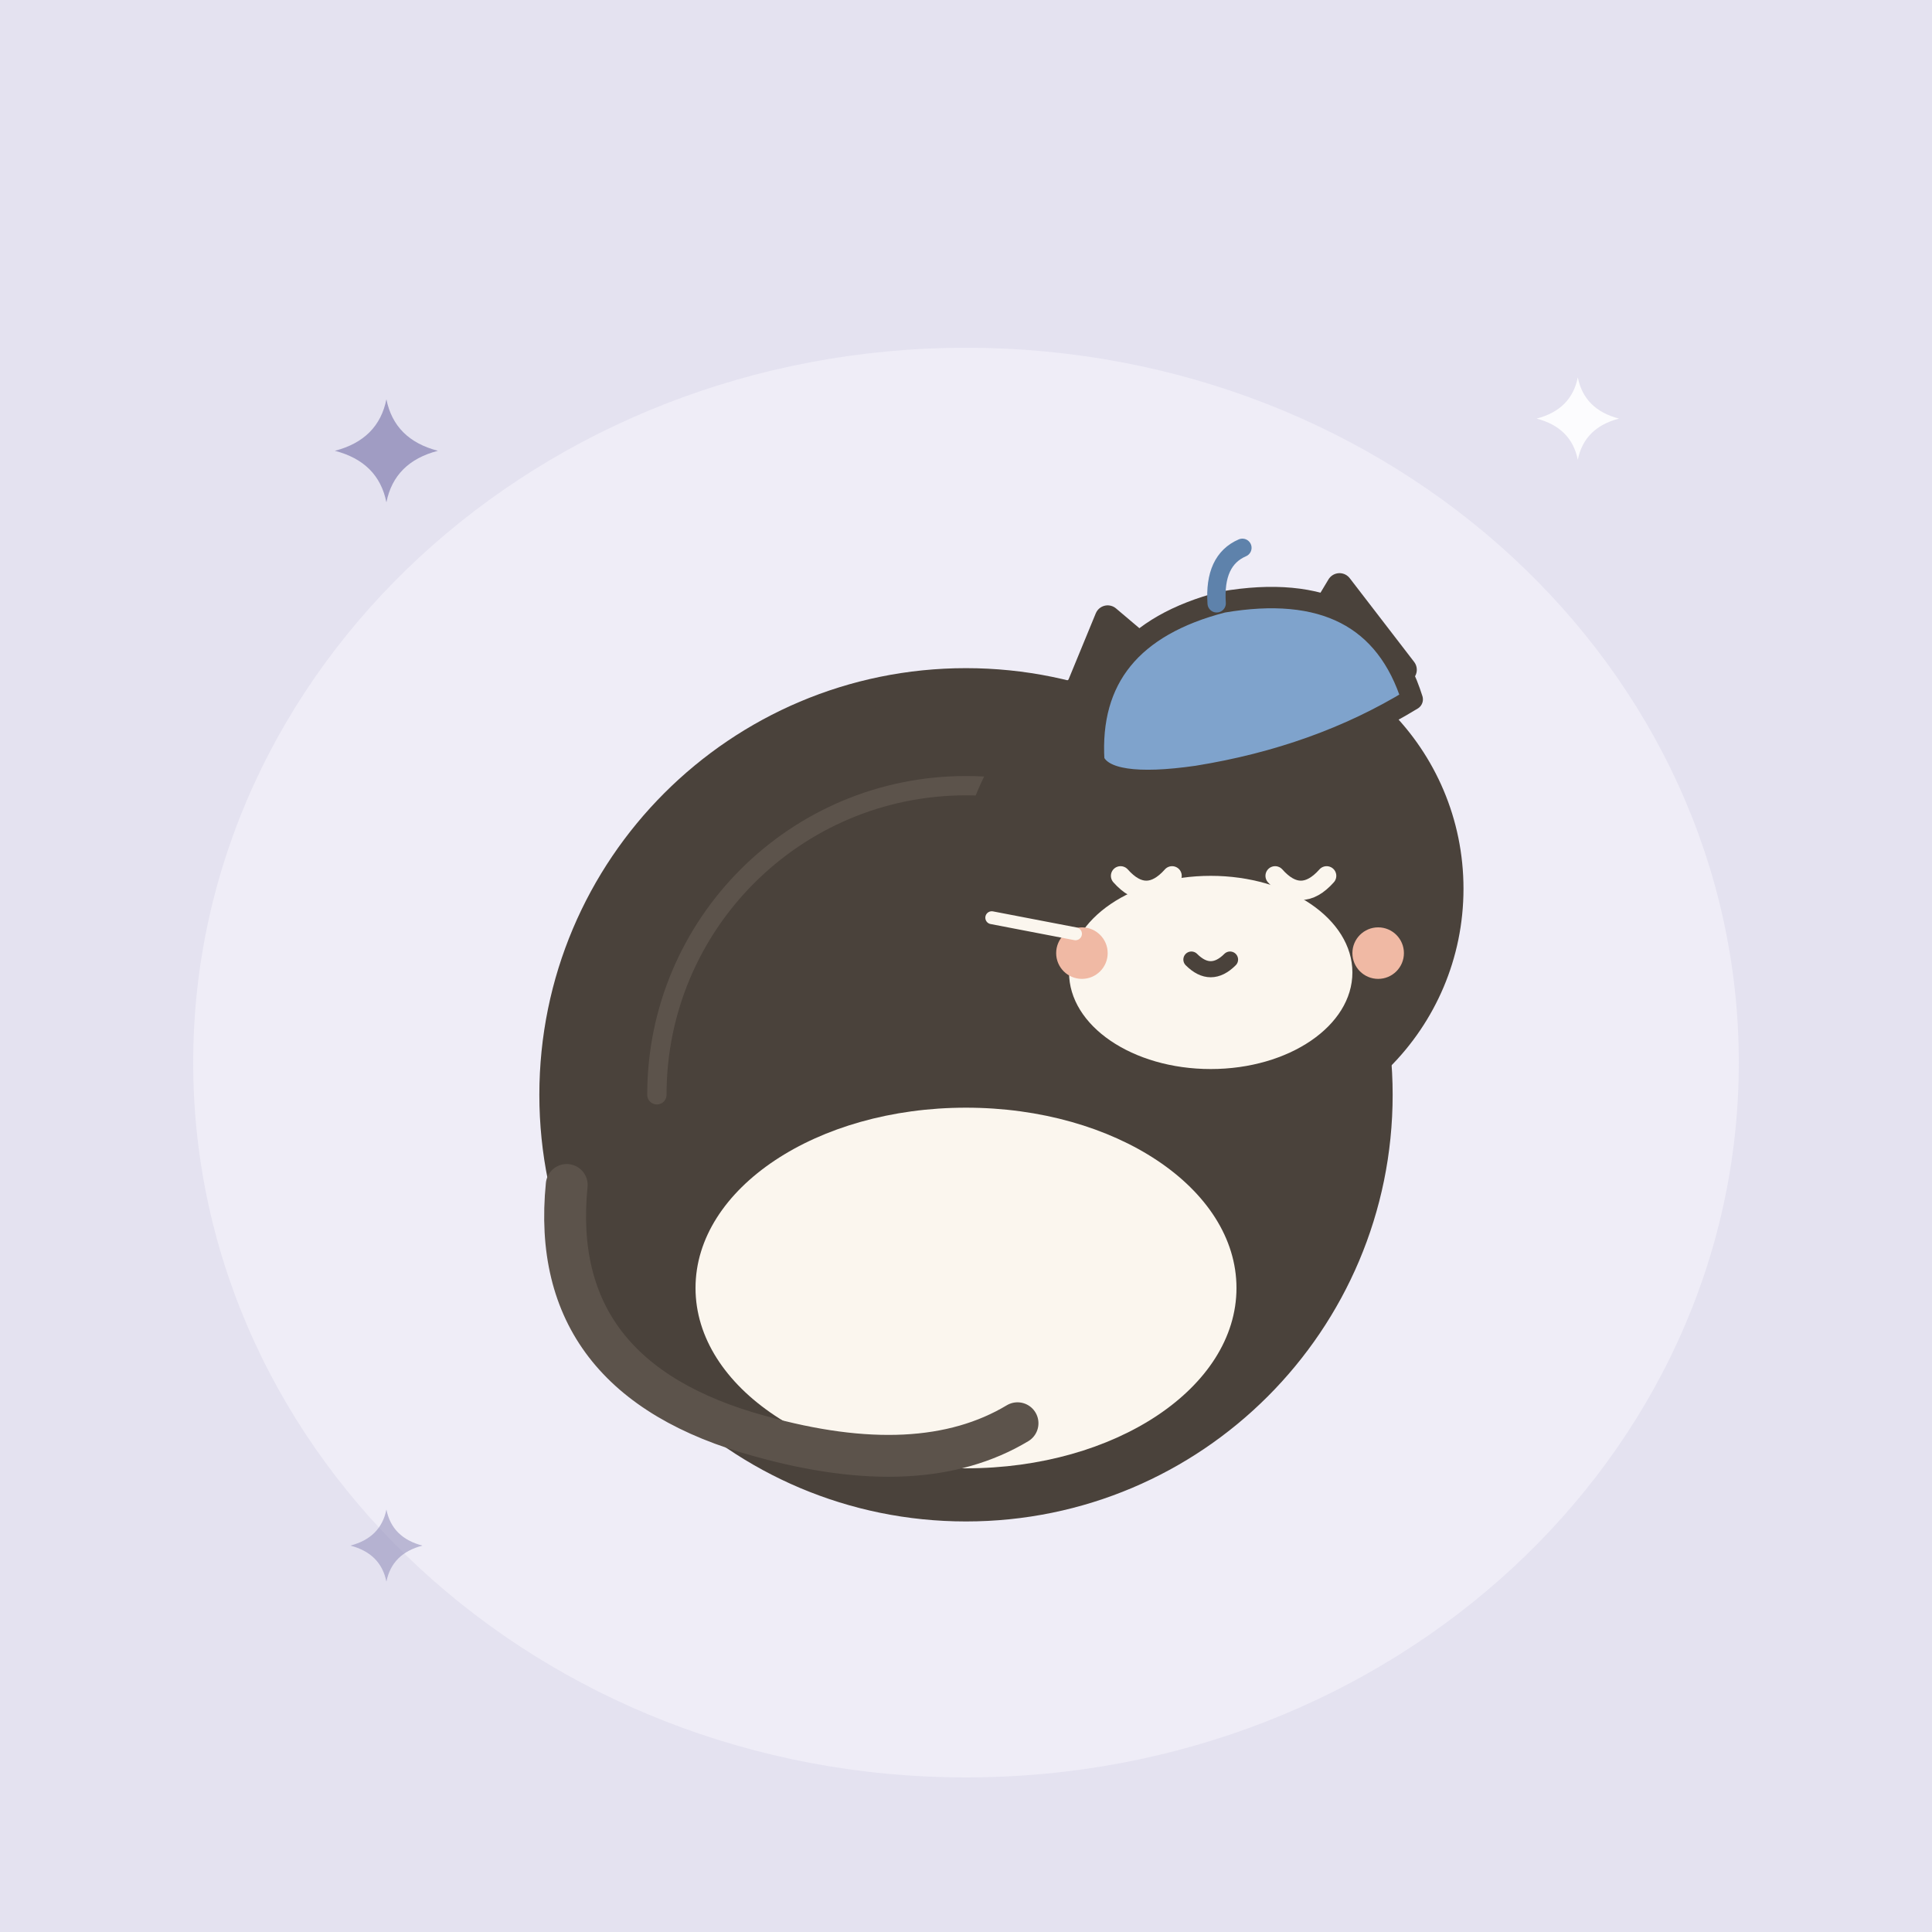
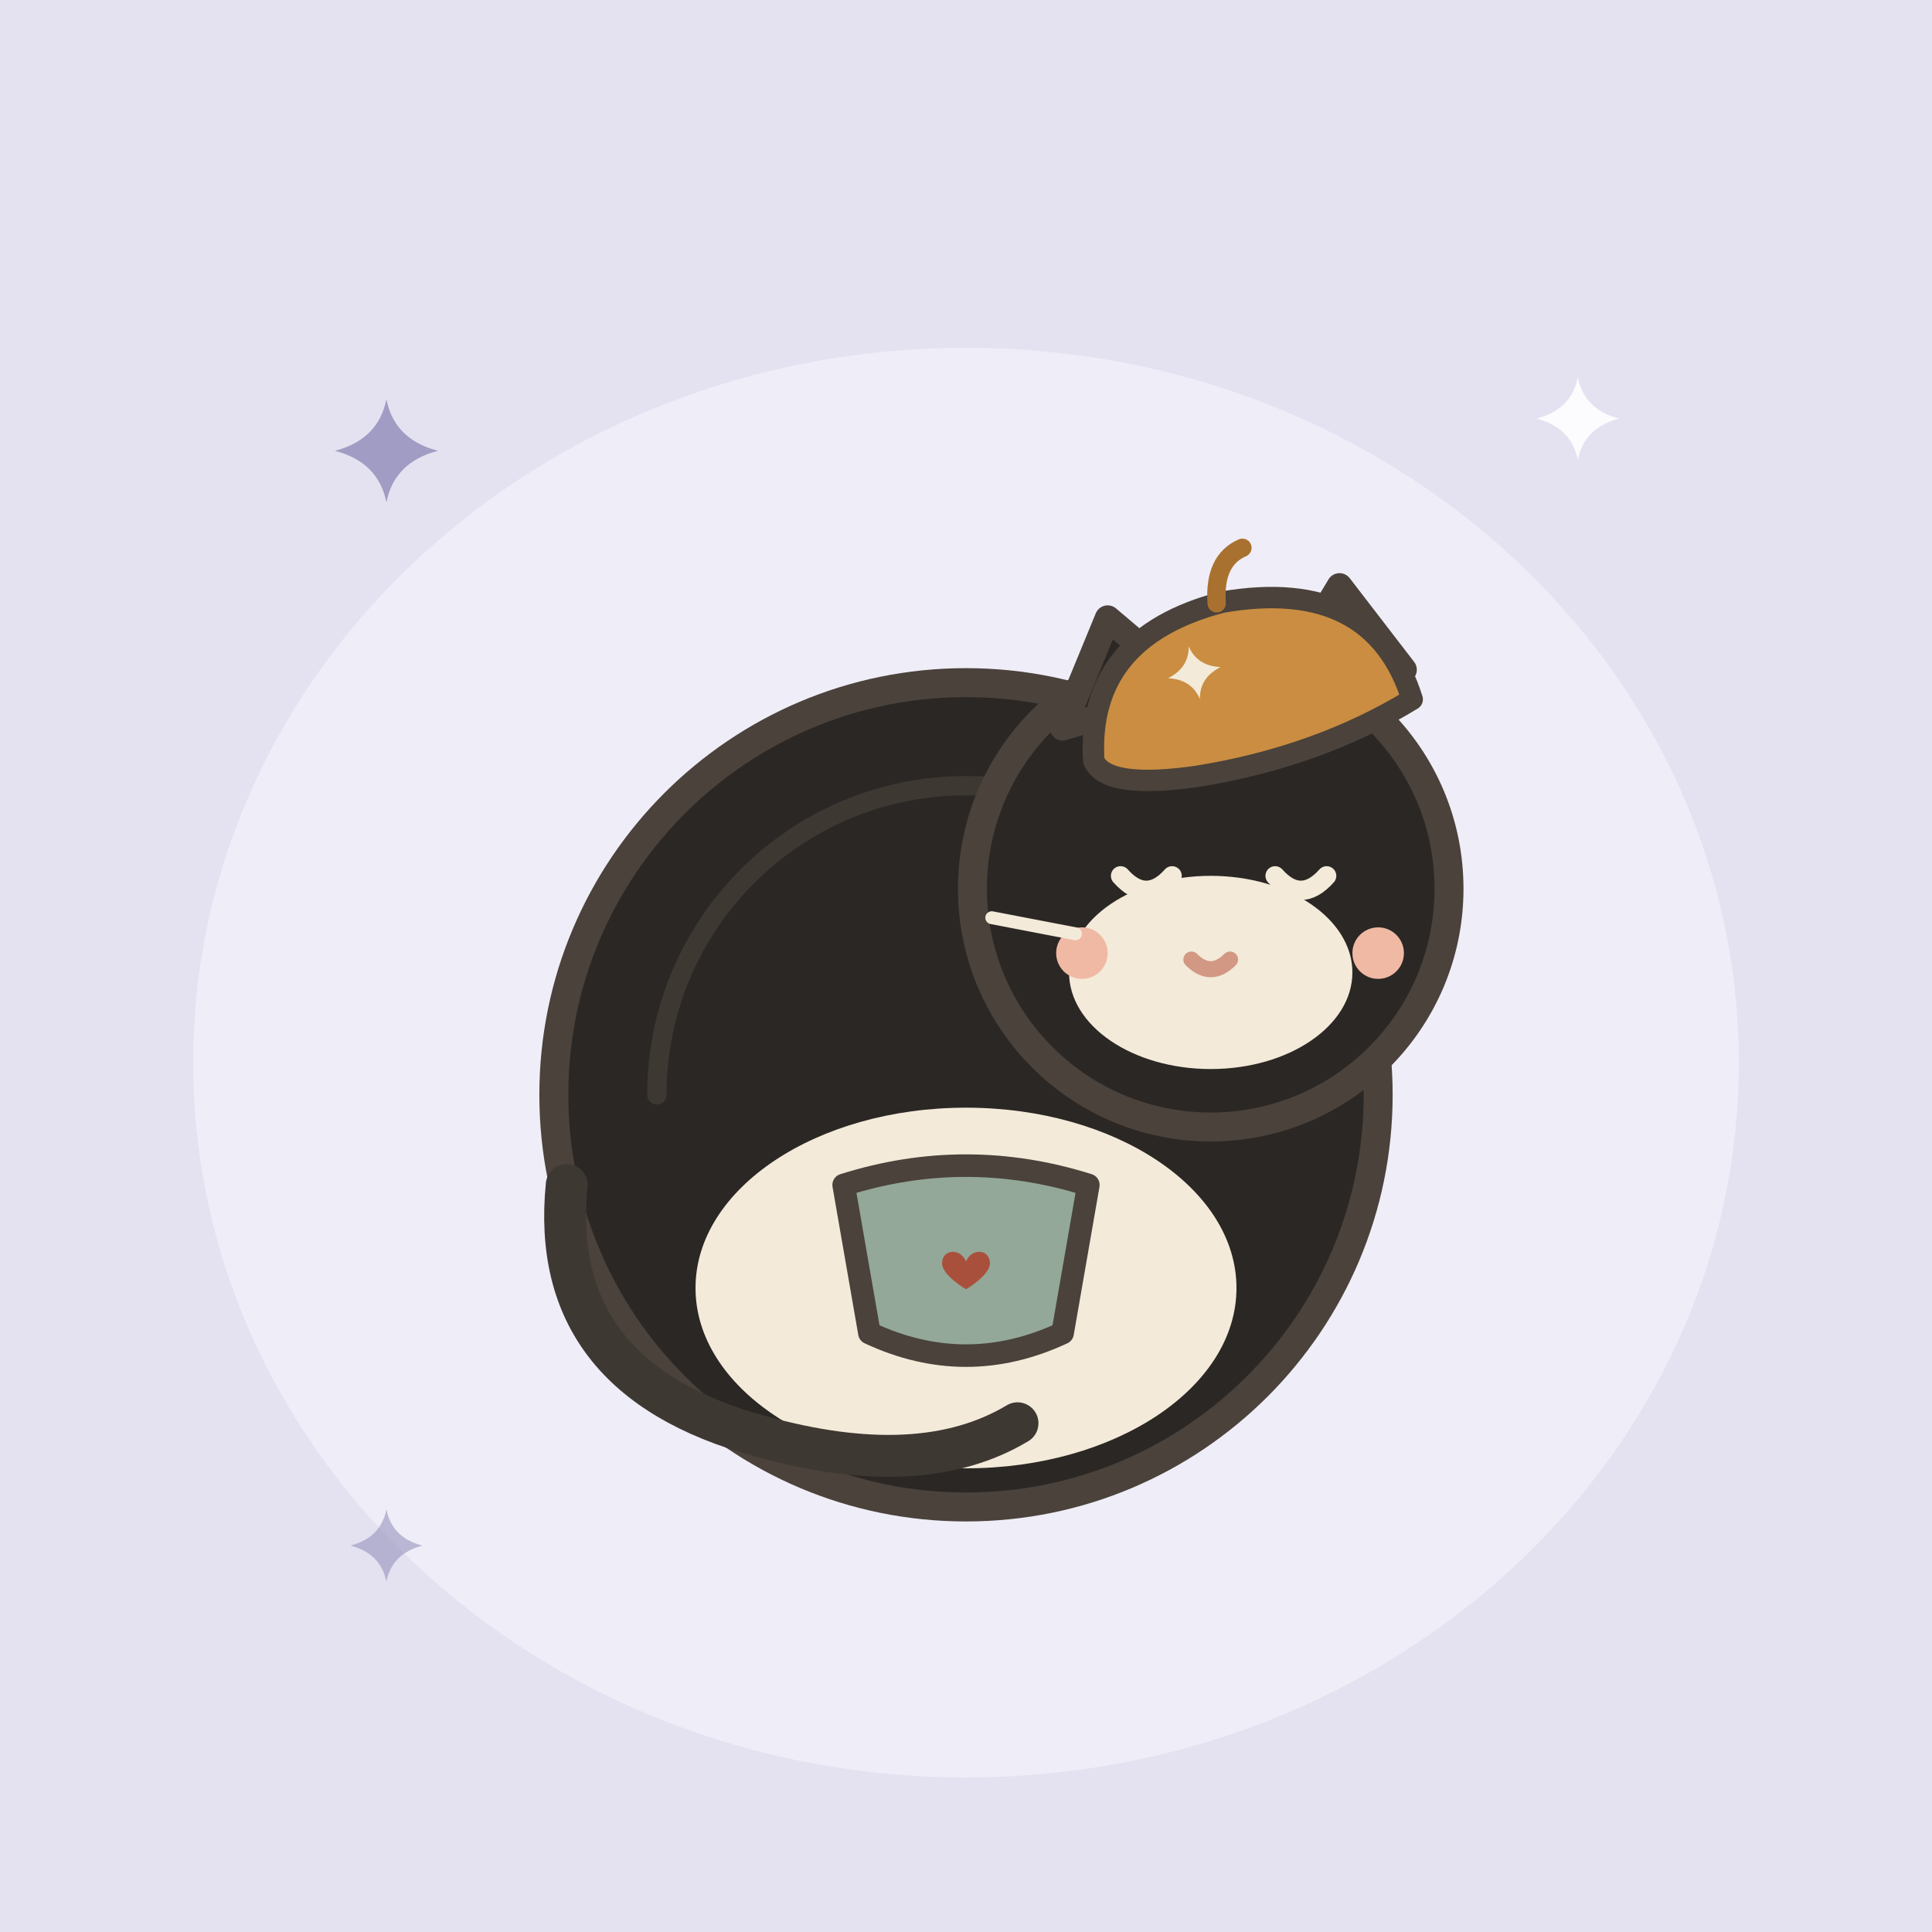
<svg xmlns="http://www.w3.org/2000/svg" viewBox="0 0 600 600" role="img">
  <rect width="600" height="600" fill="#E4E2F0" />
  <ellipse cx="300" cy="330" rx="240" ry="222" fill="#EFEDF7" />
-   <circle cx="300" cy="340" r="128" fill="#4A423B" stroke="#4A423B" stroke-width="9" />
-   <ellipse cx="300" cy="400" rx="84" ry="56" fill="#FBF6EE" />
-   <path d="M204,340 a96,96 0 0 1 192,0" fill="none" stroke="#5C534B" stroke-width="6" stroke-linecap="round" stroke-linejoin="round" />
-   <path d="M176,368 Q170,428 236,446 Q286,460 316,442" fill="none" stroke="#5C534B" stroke-width="13" stroke-linecap="round" stroke-linejoin="round" />
-   <circle cx="376" cy="276" r="74" fill="#4A423B" stroke="#4A423B" stroke-width="9" />
-   <path d="M330,226 l14,-34 l26,22 Z" fill="#4A423B" stroke="#4A423B" stroke-width="8" stroke-linecap="round" stroke-linejoin="round" />
-   <path d="M398,212 l18,-30 l20,26 Z" fill="#4A423B" stroke="#4A423B" stroke-width="8" stroke-linecap="round" stroke-linejoin="round" />
-   <ellipse cx="376" cy="302" rx="44" ry="30" fill="#FBF6EE" />
-   <path d="M348,272 q8,9 16,0 M396,272 q8,9 16,0" fill="none" stroke="#FBF6EE" stroke-width="6" stroke-linecap="round" stroke-linejoin="round" />
-   <path d="M370,298 q6,6 12,0" fill="none" stroke="#4A423B" stroke-width="5" stroke-linecap="round" stroke-linejoin="round" />
+   <circle cx="300" cy="340" r="128" fill="#2B2724" stroke="#4A423B" stroke-width="9" />
+   <ellipse cx="300" cy="400" rx="84" ry="56" fill="#F3EAD9" />
+   <path d="M262,368 Q300,356 338,368 L330,414 Q300,428 270,414 Z" fill="#93A898" stroke="#4A423B" stroke-width="7" stroke-linecap="round" stroke-linejoin="round" />
+   <path transform="translate(300,388) scale(0.62)" fill="#A9503D" d="M0,6 C-3,-1 -12,0 -12,7 C-12,13 0,20 0,20 C0,20 12,13 12,7 C12,0 3,-1 0,6 Z" />
+   <path d="M204,340 a96,96 0 0 1 192,0" fill="none" stroke="#3E3833" stroke-width="6" stroke-linecap="round" stroke-linejoin="round" />
+   <path d="M176,368 Q170,428 236,446 Q286,460 316,442" fill="none" stroke="#3E3833" stroke-width="13" stroke-linecap="round" stroke-linejoin="round" />
+   <circle cx="376" cy="276" r="74" fill="#2B2724" stroke="#4A423B" stroke-width="9" />
+   <path d="M330,226 l14,-34 l26,22 Z" fill="#2B2724" stroke="#4A423B" stroke-width="8" stroke-linecap="round" stroke-linejoin="round" />
+   <path d="M398,212 l18,-30 l20,26 Z" fill="#2B2724" stroke="#4A423B" stroke-width="8" stroke-linecap="round" stroke-linejoin="round" />
+   <ellipse cx="376" cy="302" rx="44" ry="30" fill="#F3EAD9" />
+   <path d="M348,272 q8,9 16,0 M396,272 q8,9 16,0" fill="none" stroke="#F3EAD9" stroke-width="6" stroke-linecap="round" stroke-linejoin="round" />
+   <path d="M370,298 q6,6 12,0" fill="none" stroke="#D29883" stroke-width="5" stroke-linecap="round" stroke-linejoin="round" />
  <circle cx="336" cy="296" r="8" fill="#F0B9A4" />
  <circle cx="428" cy="296" r="8" fill="#F0B9A4" />
-   <path d="M334,290 l-26,-5" fill="none" stroke="#FBF6EE" stroke-width="4" stroke-linecap="round" stroke-linejoin="round" />
-   <path d="M338.6,226 Q344.3,188.0 388,186.1 Q435.5,188.0 439.3,227.9 Q407.0,239.3 369.0,237.4 Q340.5,235.5 338.6,226 Z" fill="#7FA3CC" stroke="#4A423B" stroke-width="6.65" stroke-linecap="round" stroke-linejoin="round" transform="rotate(-12 388 226)" />
-   <path d="M386.1,186.1 q1.9,-13.3 11.4,-15.2" fill="none" stroke="#5E82AB" stroke-width="5.7" stroke-linecap="round" stroke-linejoin="round" transform="rotate(-12 388 226)" />
+   <path d="M334,290 l-26,-5" fill="none" stroke="#F3EAD9" stroke-width="4" stroke-linecap="round" stroke-linejoin="round" />
+   <path d="M338.6,226 Q344.3,188.0 388,186.1 Q435.5,188.0 439.3,227.9 Q407.0,239.3 369.0,237.4 Q340.5,235.5 338.6,226 Z" fill="#CA8D41" stroke="#4A423B" stroke-width="6.65" stroke-linecap="round" stroke-linejoin="round" transform="rotate(-12 388 226)" />
+   <path d="M386.1,186.1 q1.9,-13.3 11.4,-15.2" fill="none" stroke="#A9712F" stroke-width="5.7" stroke-linecap="round" stroke-linejoin="round" transform="rotate(-12 388 226)" />
+   <path transform="translate(370.9,208.9) scale(0.5225) rotate(-12)" fill="#F3EAD9" d="M0,-16 Q2.5,-3.5 16,0 Q2.5,3.5 0,16 Q-2.5,3.5 -16,0 Q-2.5,-3.5 0,-16 Z" />
  <path transform="translate(120,140) scale(1.0)" fill="#8E8BB8" opacity="0.8" d="M0,-16 Q2.5,-3.5 16,0 Q2.5,3.5 0,16 Q-2.5,3.5 -16,0 Q-2.5,-3.5 0,-16 Z" />
  <path transform="translate(490,130) scale(0.8)" fill="#FFFFFF" opacity="0.9" d="M0,-16 Q2.5,-3.5 16,0 Q2.5,3.5 0,16 Q-2.5,3.5 -16,0 Q-2.5,-3.5 0,-16 Z" />
  <path transform="translate(120,480) scale(0.7)" fill="#8E8BB8" opacity="0.55" d="M0,-16 Q2.5,-3.5 16,0 Q2.5,3.5 0,16 Q-2.5,3.5 -16,0 Q-2.5,-3.5 0,-16 Z" />
</svg>
